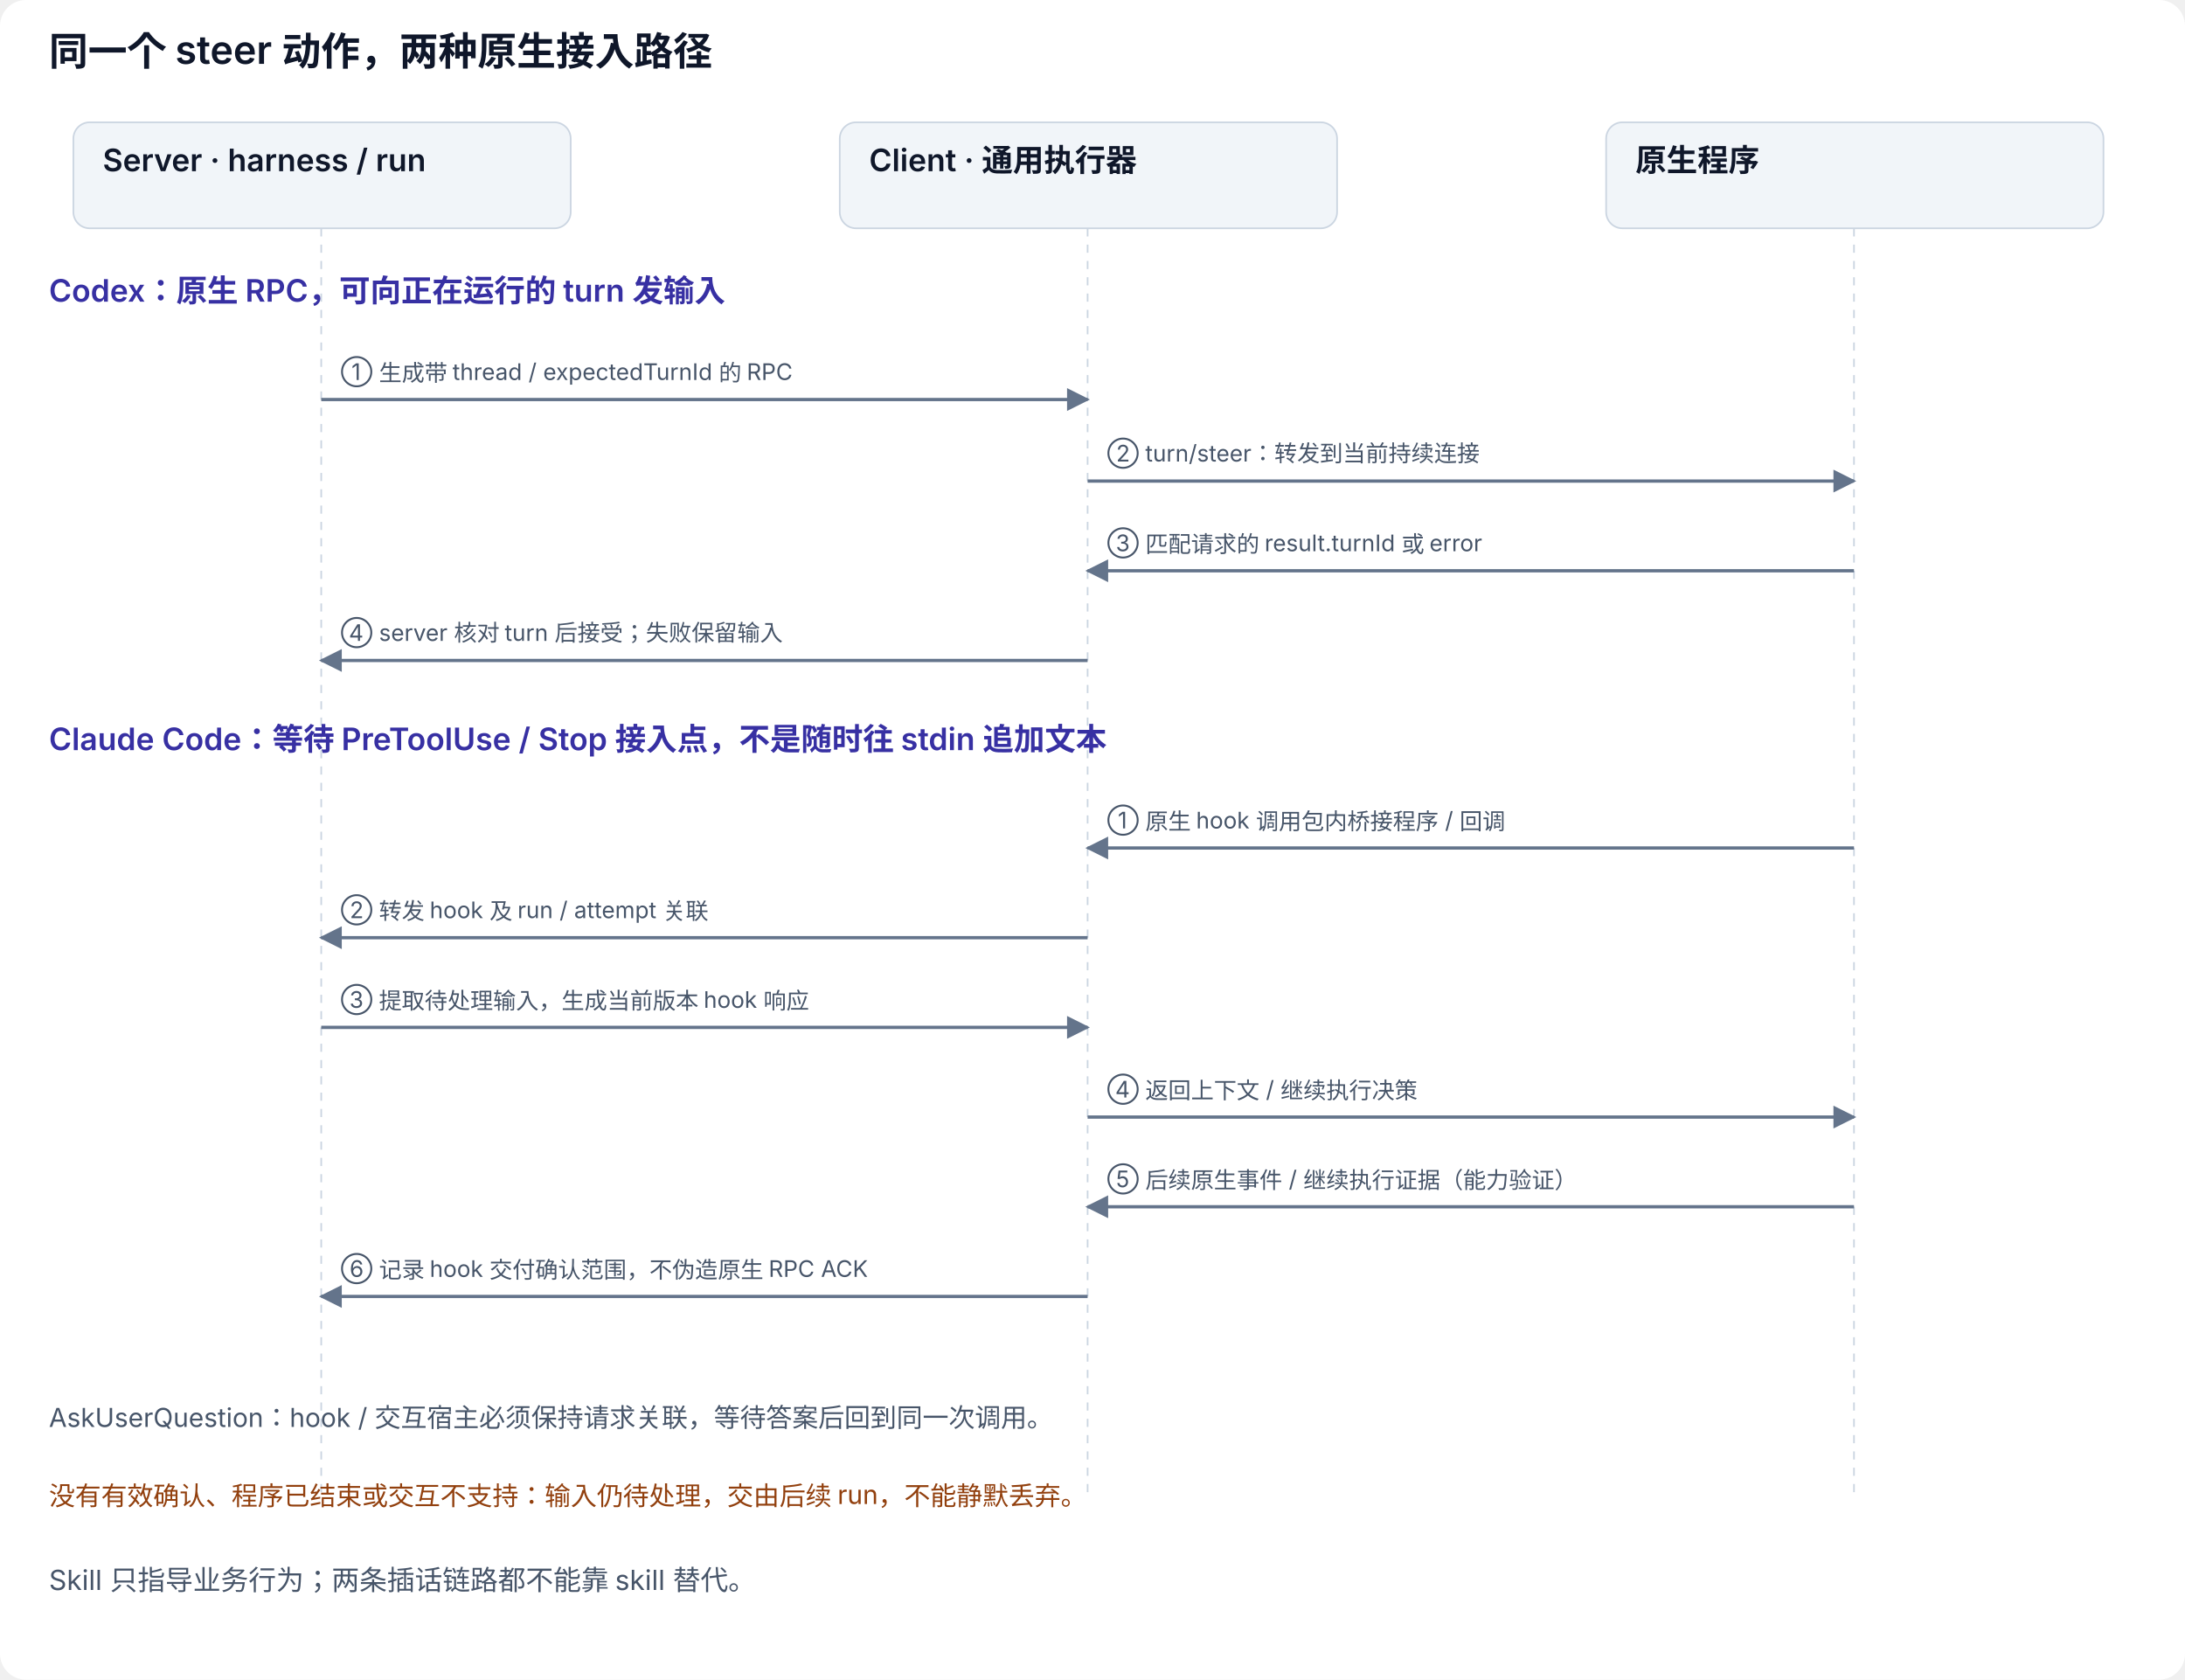
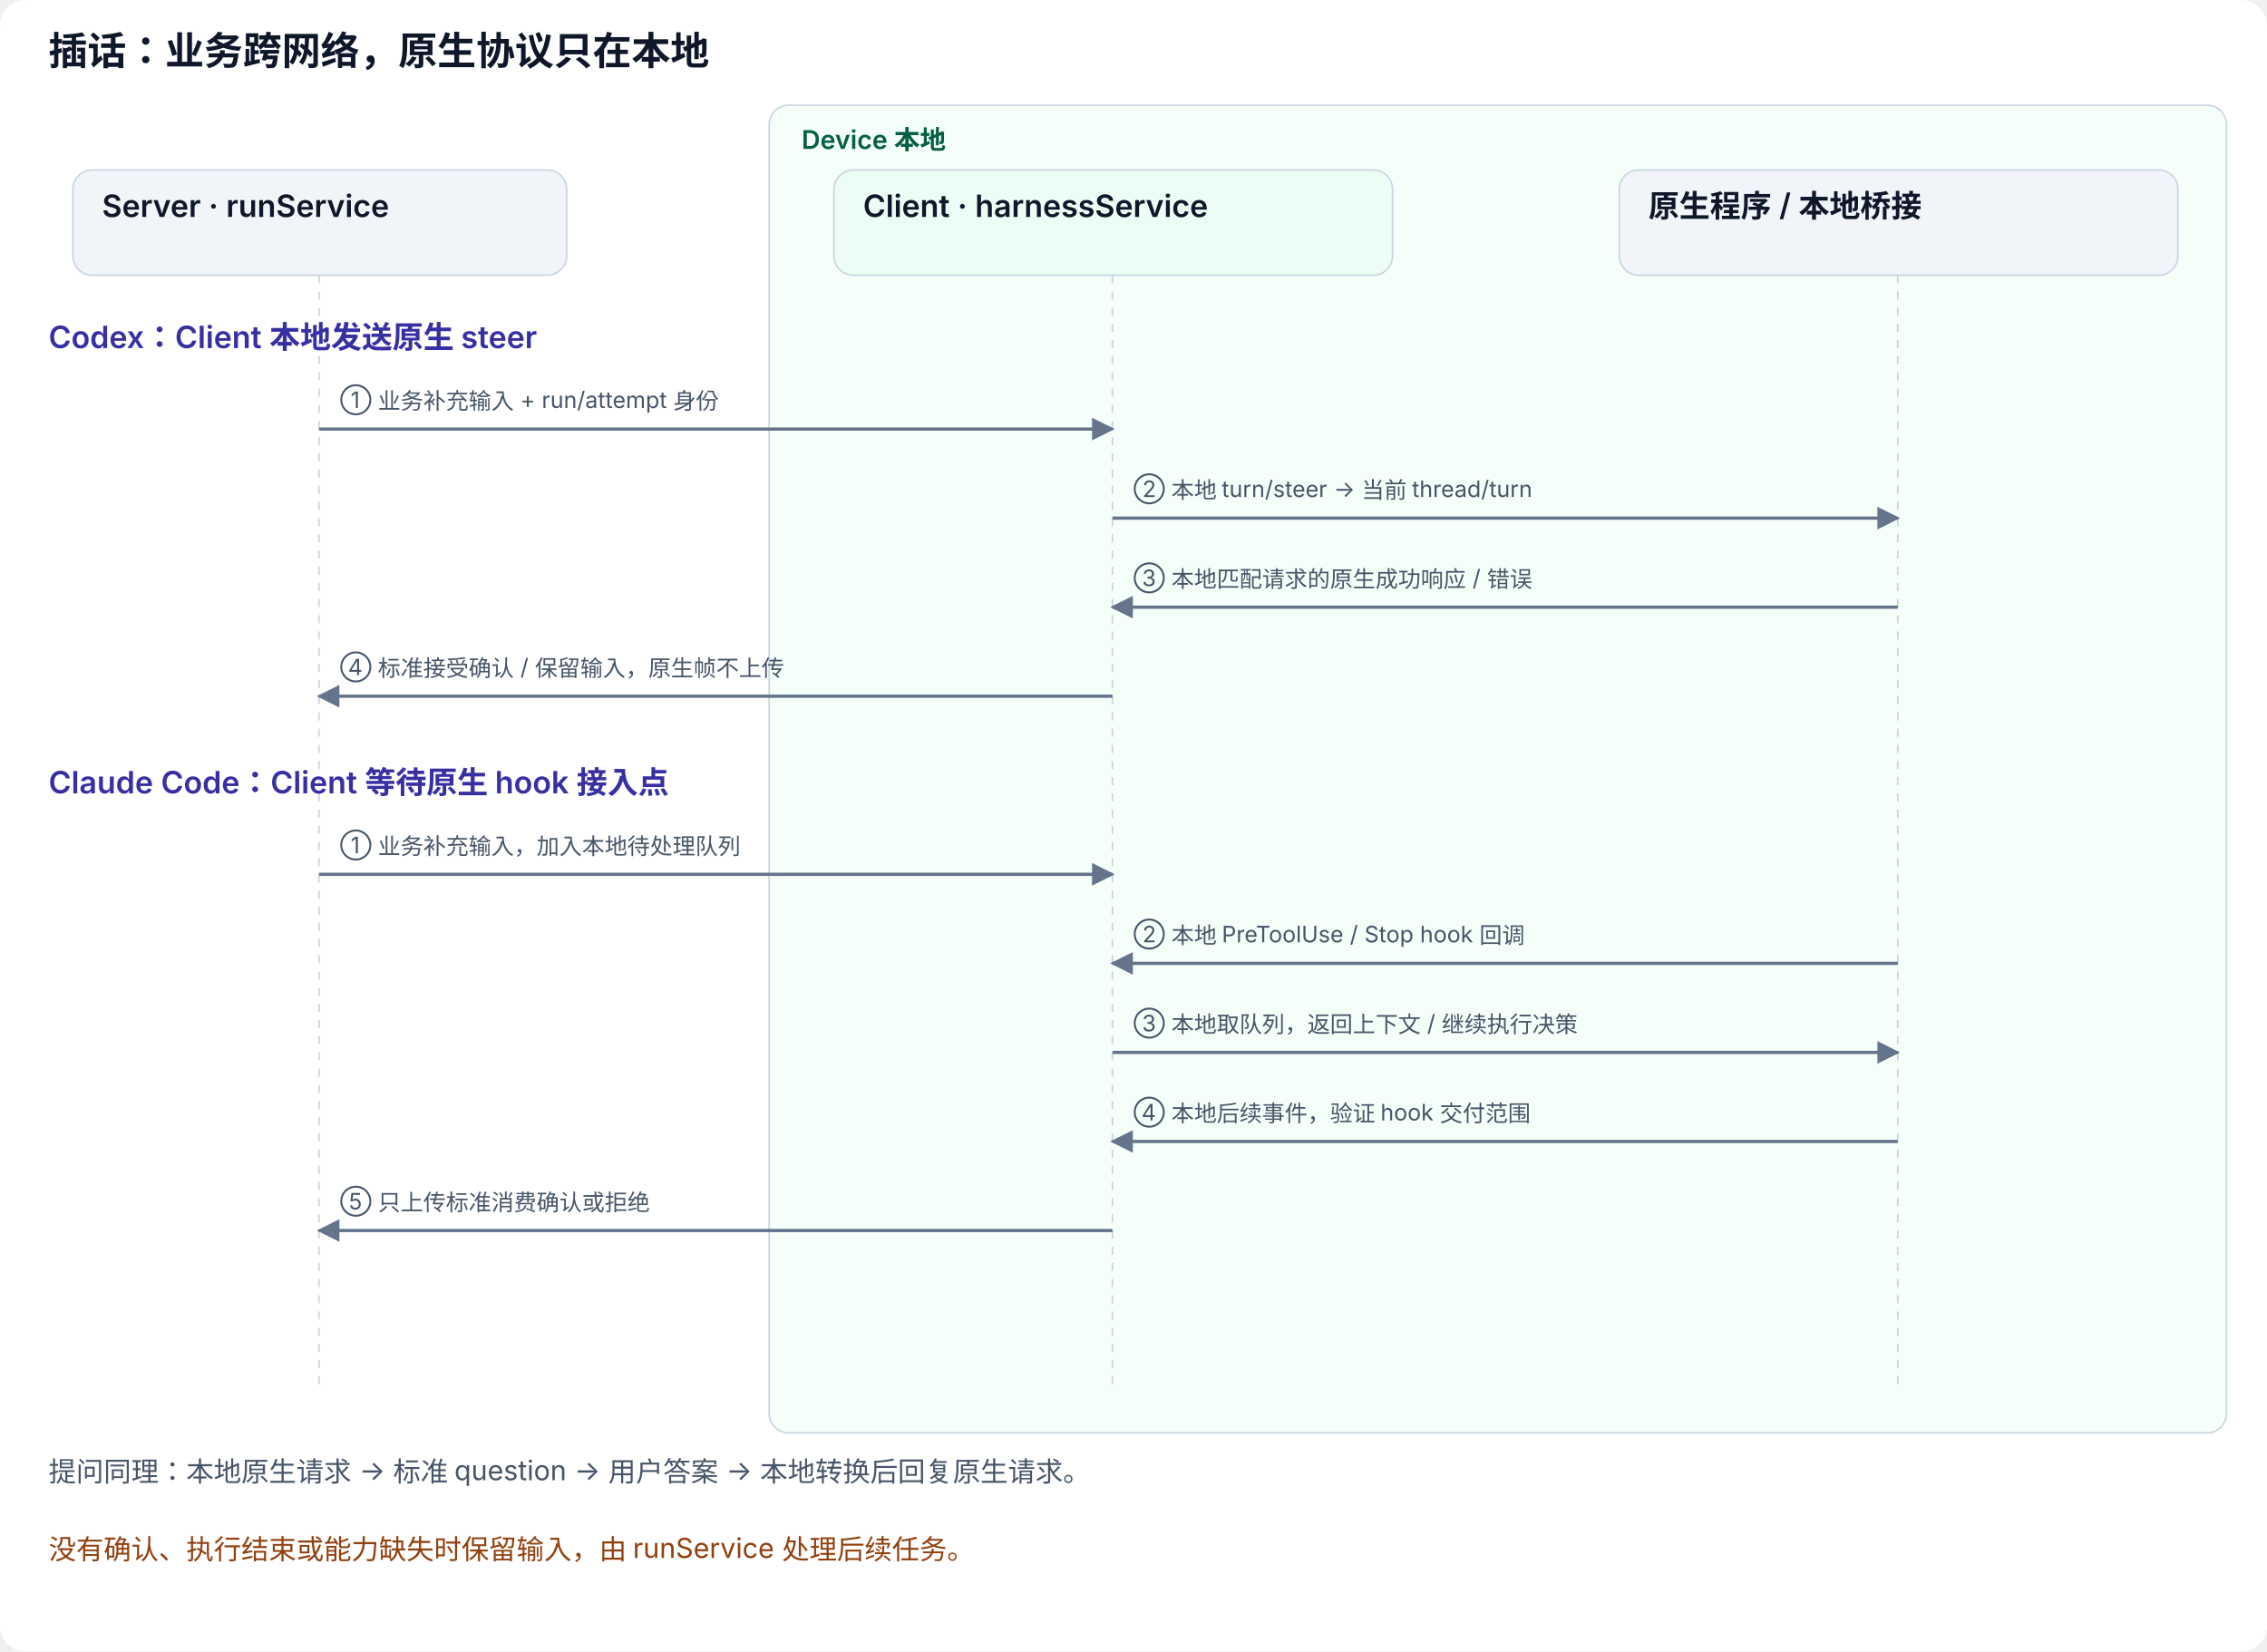
- <svg xmlns="http://www.w3.org/2000/svg" width="1340" height="1030" viewBox="0 0 1340 1030" font-family="-apple-system, Segoe UI, PingFang SC, Microsoft YaHei, sans-serif" role="img" aria-labelledby="title desc">
+ <svg xmlns="http://www.w3.org/2000/svg" width="1400" height="1020" viewBox="0 0 1400 1020" font-family="-apple-system, Segoe UI, PingFang SC, Microsoft YaHei, sans-serif" role="img" aria-labelledby="title desc">
  <defs>
    <marker id="a" viewBox="0 0 10 10" refX="9" refY="5" markerWidth="7" markerHeight="7" orient="auto-start-reverse">
      <path d="M0,0 L10,5 L0,10 z" fill="#64748b" />
    </marker>
  </defs>
-   <rect width="1340" height="1030" rx="16" fill="white" />
-   <text x="30" y="40" font-size="24" fill="#0f172a" font-weight="600">同一个 steer 动作，两种原生接入路径</text>
-   <rect x="45" y="75" width="305" height="65" rx="10" fill="#f1f5f9" stroke="#cbd5e1" />
-   <text x="63" y="105" font-size="19" fill="#0f172a" font-weight="600">Server · harness / run</text>
-   <rect x="515" y="75" width="305" height="65" rx="10" fill="#f1f5f9" stroke="#cbd5e1" />
-   <text x="533" y="105" font-size="19" fill="#0f172a" font-weight="600">Client · 通用执行器</text>
-   <rect x="985" y="75" width="305" height="65" rx="10" fill="#f1f5f9" stroke="#cbd5e1" />
-   <text x="1003" y="105" font-size="19" fill="#0f172a" font-weight="600">原生程序</text>
-   <path d="M197 140 V920" stroke="#cbd5e1" stroke-dasharray="5 5" />
-   <path d="M667 140 V920" stroke="#cbd5e1" stroke-dasharray="5 5" />
-   <path d="M1137 140 V920" stroke="#cbd5e1" stroke-dasharray="5 5" />
-   <text x="30" y="185" font-size="19" fill="#3730a3" font-weight="600">Codex：原生 RPC，可向正在运行的 turn 发输入</text>
-   <path d="M197 245 L667 245" fill="none" stroke="#64748b" stroke-width="2" marker-end="url(#a)" />
-   <text x="209" y="233" font-size="14" fill="#475569">① 生成带 thread / expectedTurnId 的 RPC</text>
-   <path d="M667 295 L1137 295" fill="none" stroke="#64748b" stroke-width="2" marker-end="url(#a)" />
-   <text x="679" y="283" font-size="14" fill="#475569">② turn/steer：转发到当前持续连接</text>
-   <path d="M1137 350 L667 350" fill="none" stroke="#64748b" stroke-width="2" marker-end="url(#a)" />
-   <text x="679" y="338" font-size="14" fill="#475569">③ 匹配请求的 result.turnId 或 error</text>
-   <path d="M667 405 L197 405" fill="none" stroke="#64748b" stroke-width="2" marker-end="url(#a)" />
-   <text x="209" y="393" font-size="14" fill="#475569">④ server 核对 turn 后接受；失败保留输入</text>
-   <text x="30" y="460" font-size="19" fill="#3730a3" font-weight="600">Claude Code：等待 PreToolUse / Stop 接入点，不是随时往 stdin 追加文本</text>
-   <path d="M1137 520 L667 520" fill="none" stroke="#64748b" stroke-width="2" marker-end="url(#a)" />
-   <text x="679" y="508" font-size="14" fill="#475569">① 原生 hook 调用包内桥接程序 / 回调</text>
-   <path d="M667 575 L197 575" fill="none" stroke="#64748b" stroke-width="2" marker-end="url(#a)" />
-   <text x="209" y="563" font-size="14" fill="#475569">② 转发 hook 及 run / attempt 关联</text>
-   <path d="M197 630 L667 630" fill="none" stroke="#64748b" stroke-width="2" marker-end="url(#a)" />
-   <text x="209" y="618" font-size="14" fill="#475569">③ 提取待处理输入，生成当前版本 hook 响应</text>
-   <path d="M667 685 L1137 685" fill="none" stroke="#64748b" stroke-width="2" marker-end="url(#a)" />
-   <text x="679" y="673" font-size="14" fill="#475569">④ 返回上下文 / 继续执行决策</text>
-   <path d="M1137 740 L667 740" fill="none" stroke="#64748b" stroke-width="2" marker-end="url(#a)" />
-   <text x="679" y="728" font-size="14" fill="#475569">⑤ 后续原生事件 / 继续执行证据（能力验证）</text>
-   <path d="M667 795 L197 795" fill="none" stroke="#64748b" stroke-width="2" marker-end="url(#a)" />
-   <text x="209" y="783" font-size="14" fill="#475569">⑥ 记录 hook 交付确认范围，不伪造原生 RPC ACK</text>
-   <text x="30" y="875" font-size="16" fill="#475569">AskUserQuestion：hook / 交互宿主必须保持请求关联，等待答案后回到同一次调用。</text>
-   <text x="30" y="923" font-size="16" fill="#92400e">没有有效确认、程序已结束或交互不支持：输入仍待处理，交由后续 run，不能静默丢弃。</text>
-   <text x="30" y="975" font-size="17" fill="#475569">Skill 只指导业务行为；两条插话链路都不能靠 skill 替代。</text>
+   <rect width="1400" height="1020" rx="16" fill="white" />
+   <text x="30" y="40" font-size="24" fill="#0f172a" font-weight="600">插话：业务跨网络，原生协议只在本地</text>
+   <rect x="475" y="65" width="900" height="820" rx="12" fill="#f5fff9" stroke="#cbd5e1" />
+   <text x="495" y="92" font-size="16" fill="#065f46" font-weight="600">Device 本地</text>
+   <rect x="45" y="105" width="305" height="65" rx="12" fill="#f1f5f9" stroke="#cbd5e1" />
+   <text x="63" y="134" font-size="19" fill="#0f172a" font-weight="600">Server · runService</text>
+   <rect x="515" y="105" width="345" height="65" rx="12" fill="#ecfdf5" stroke="#cbd5e1" />
+   <text x="533" y="134" font-size="19" fill="#0f172a" font-weight="600">Client · harnessService</text>
+   <rect x="1000" y="105" width="345" height="65" rx="12" fill="#f1f5f9" stroke="#cbd5e1" />
+   <text x="1018" y="134" font-size="19" fill="#0f172a" font-weight="600">原生程序 / 本地桥接</text>
+   <path d="M197 170 V860" stroke="#cbd5e1" stroke-dasharray="5 5" />
+   <path d="M687 170 V860" stroke="#cbd5e1" stroke-dasharray="5 5" />
+   <path d="M1172 170 V860" stroke="#cbd5e1" stroke-dasharray="5 5" />
+   <text x="30" y="215" font-size="19" fill="#3730a3" font-weight="600">Codex：Client 本地发送原生 steer</text>
+   <path d="M197 265 H687" fill="none" stroke="#64748b" stroke-width="2" marker-end="url(#a)" />
+   <text x="210" y="252" font-size="14" fill="#475569">① 业务补充输入 + run/attempt 身份</text>
+   <path d="M687 320 H1172" fill="none" stroke="#64748b" stroke-width="2" marker-end="url(#a)" />
+   <text x="700" y="307" font-size="14" fill="#475569">② 本地 turn/steer → 当前 thread/turn</text>
+   <path d="M1172 375 H687" fill="none" stroke="#64748b" stroke-width="2" marker-end="url(#a)" />
+   <text x="700" y="362" font-size="14" fill="#475569">③ 本地匹配请求的原生成功响应 / 错误</text>
+   <path d="M687 430 H197" fill="none" stroke="#64748b" stroke-width="2" marker-end="url(#a)" />
+   <text x="210" y="417" font-size="14" fill="#475569">④ 标准接受确认 / 保留输入，原生帧不上传</text>
+   <text x="30" y="490" font-size="19" fill="#3730a3" font-weight="600">Claude Code：Client 等待原生 hook 接入点</text>
+   <path d="M197 540 H687" fill="none" stroke="#64748b" stroke-width="2" marker-end="url(#a)" />
+   <text x="210" y="527" font-size="14" fill="#475569">① 业务补充输入，加入本地待处理队列</text>
+   <path d="M1172 595 H687" fill="none" stroke="#64748b" stroke-width="2" marker-end="url(#a)" />
+   <text x="700" y="582" font-size="14" fill="#475569">② 本地 PreToolUse / Stop hook 回调</text>
+   <path d="M687 650 H1172" fill="none" stroke="#64748b" stroke-width="2" marker-end="url(#a)" />
+   <text x="700" y="637" font-size="14" fill="#475569">③ 本地取队列，返回上下文 / 继续执行决策</text>
+   <path d="M1172 705 H687" fill="none" stroke="#64748b" stroke-width="2" marker-end="url(#a)" />
+   <text x="700" y="692" font-size="14" fill="#475569">④ 本地后续事件，验证 hook 交付范围</text>
+   <path d="M687 760 H197" fill="none" stroke="#64748b" stroke-width="2" marker-end="url(#a)" />
+   <text x="210" y="747" font-size="14" fill="#475569">⑤ 只上传标准消费确认或拒绝</text>
+   <text x="30" y="915" font-size="17" fill="#475569">提问同理：本地原生请求 → 标准 question → 用户答案 → 本地转换后回复原生请求。</text>
+   <text x="30" y="963" font-size="17" fill="#92400e">没有确认、执行结束或能力缺失时保留输入，由 runService 处理后续任务。</text>
</svg>
